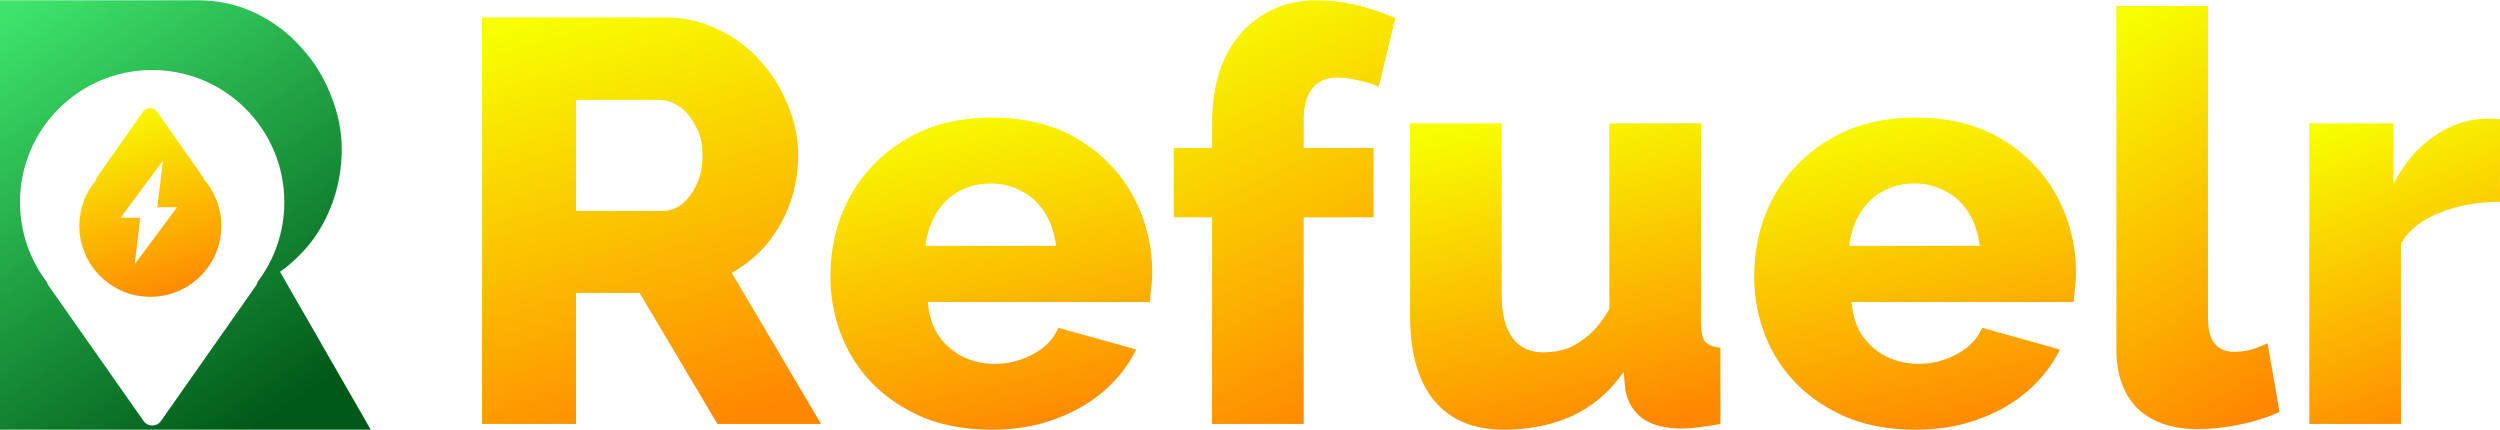
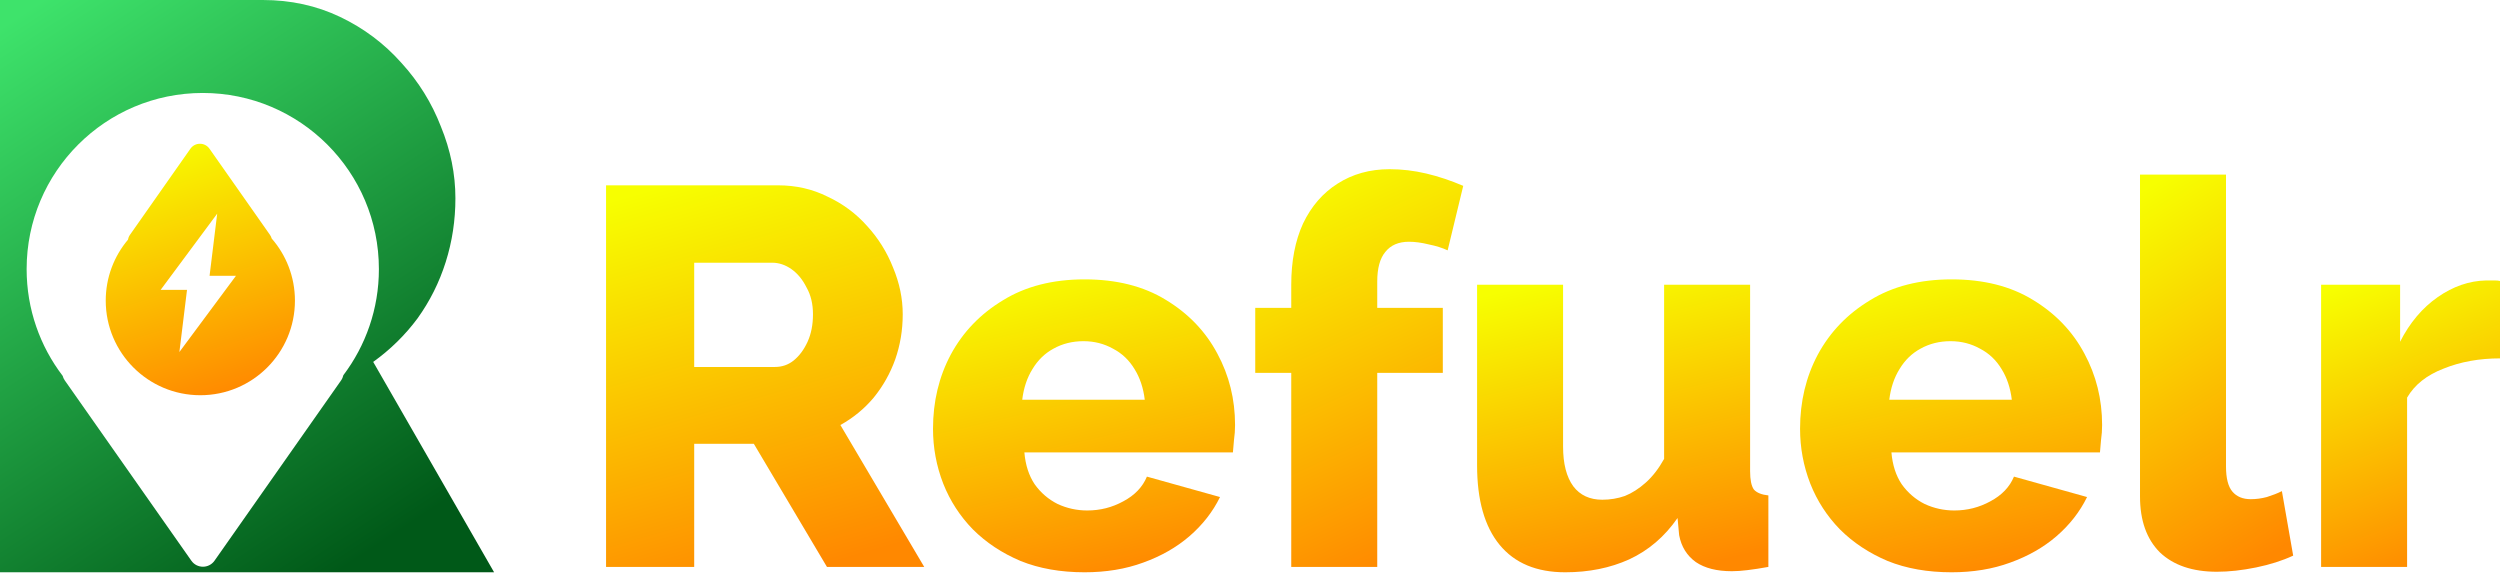
- <svg xmlns="http://www.w3.org/2000/svg" viewBox="0 0 314.36 54" width="314" height="54" role="img" aria-label="Refuelr">
-   <svg x="0" y="0" width="46.62" height="54" viewBox="0 0 79.431 92">
+ <svg xmlns="http://www.w3.org/2000/svg" width="401.9" height="92" viewBox="0 0 401.9 92" fill="none">
+   <g>
    <g id="refuelrLogo">
      <path id="Subtract" fill-rule="evenodd" clip-rule="evenodd" d="M42.243 0C46.734 6.76954e-05 50.881 0.907 54.682 2.721C58.483 4.535 61.765 6.997 64.529 10.107C67.293 13.131 69.41 16.543 70.879 20.343C72.434 24.144 73.212 27.988 73.212 31.876C73.212 35.417 72.693 38.83 71.657 42.113C70.62 45.395 69.108 48.419 67.121 51.184C65.134 53.861 62.758 56.193 59.995 58.18L79.431 92H0V0H42.243ZM32.596 14.945C16.958 14.945 4.281 27.623 4.281 43.261C4.281 49.714 6.44 55.662 10.074 60.424C10.14 60.676 10.253 60.925 10.418 61.16L30.762 90.14C31.668 91.429 33.579 91.429 34.484 90.14L54.829 61.16C55.016 60.893 55.135 60.608 55.196 60.321C58.783 55.576 60.912 49.668 60.912 43.261C60.912 27.623 48.234 14.945 32.596 14.945Z" fill="url(#paint0_linear_105_522)" />
      <path id="Subtract_2" d="M30.612 23.908C31.357 22.846 32.931 22.846 33.676 23.908L43.402 37.761C43.532 37.946 43.62 38.143 43.675 38.341C46.004 41.013 47.414 44.506 47.414 48.328C47.414 56.727 40.605 63.536 32.206 63.536C23.807 63.536 16.999 56.727 16.998 48.328C16.998 44.6 18.341 41.185 20.568 38.54C20.611 38.274 20.714 38.008 20.887 37.761L30.612 23.908ZM25.825 46.598H30.064L28.838 56.592L37.93 44.343H33.69L34.916 34.349L25.825 46.598Z" fill="url(#paint1_linear_105_522)" />
    </g>
    <defs>
      <linearGradient id="paint0_linear_105_522" x1="1.705" y1="2.841" x2="58.528" y2="89.213" gradientUnits="userSpaceOnUse">
        <stop offset="0.004" stop-color="#3EE36B" />
        <stop offset="1" stop-color="#005918" />
      </linearGradient>
      <linearGradient id="paint1_linear_105_522" x1="23.866" y1="22.729" x2="36.935" y2="63.642" gradientUnits="userSpaceOnUse">
        <stop stop-color="#F7FF00" />
        <stop offset="1" stop-color="#FF8800" />
      </linearGradient>
    </defs>
-   </svg>
-   <svg x="60.62" y="0" width="253.735" height="54" viewBox="0 0 253.735 54">
+   </g>
+   <g transform="translate(97.43 27.20) scale(1.2)">
    <g id="Refuelr">
      <path id="Vector" d="M253.735 25.344C250.951 25.344 248.431 25.8 246.175 26.712C243.919 27.576 242.287 28.872 241.279 30.6V53.28H229.759V15.48H240.343V23.112C241.639 20.568 243.319 18.576 245.383 17.136C247.447 15.696 249.607 14.952 251.863 14.904C252.391 14.904 252.775 14.904 253.015 14.904C253.303 14.904 253.543 14.928 253.735 14.976V25.344Z" fill="url(#paint0_linear_105_482)" />
      <path id="Vector_2" d="M205.498 0.72H217.018V39.816C217.018 41.4 217.306 42.528 217.882 43.2C218.458 43.872 219.274 44.208 220.33 44.208C221.05 44.208 221.77 44.112 222.49 43.92C223.258 43.68 223.93 43.416 224.506 43.128L226.018 51.768C224.578 52.44 222.922 52.968 221.05 53.352C219.178 53.736 217.426 53.928 215.794 53.928C212.53 53.928 209.986 53.064 208.162 51.336C206.386 49.56 205.498 47.064 205.498 43.848V0.72Z" fill="url(#paint1_linear_105_482)" />
      <path id="Vector_3" d="M180.261 54C177.045 54 174.189 53.496 171.693 52.488C169.197 51.432 167.061 50.016 165.285 48.24C163.557 46.464 162.237 44.424 161.325 42.12C160.413 39.768 159.957 37.32 159.957 34.776C159.957 31.128 160.749 27.816 162.333 24.84C163.965 21.816 166.293 19.392 169.317 17.568C172.341 15.696 175.989 14.76 180.261 14.76C184.533 14.76 188.157 15.672 191.133 17.496C194.157 19.32 196.461 21.72 198.045 24.696C199.629 27.624 200.421 30.816 200.421 34.272C200.421 34.944 200.373 35.616 200.277 36.288C200.229 36.912 200.181 37.464 200.133 37.944H172.197C172.341 39.624 172.797 41.04 173.565 42.192C174.381 43.344 175.413 44.232 176.661 44.856C177.909 45.432 179.229 45.72 180.621 45.72C182.349 45.72 183.957 45.312 185.445 44.496C186.981 43.68 188.037 42.576 188.613 41.184L198.405 43.92C197.445 45.888 196.077 47.64 194.301 49.176C192.573 50.664 190.509 51.84 188.109 52.704C185.757 53.568 183.141 54 180.261 54ZM171.909 30.888H188.325C188.133 29.304 187.677 27.936 186.957 26.784C186.237 25.584 185.277 24.672 184.077 24.048C182.877 23.376 181.557 23.04 180.117 23.04C178.629 23.04 177.285 23.376 176.085 24.048C174.933 24.672 173.997 25.584 173.277 26.784C172.557 27.936 172.101 29.304 171.909 30.888Z" fill="url(#paint2_linear_105_482)" />
      <path id="Vector_4" d="M116.688 39.672V15.48H128.208V37.152C128.208 39.456 128.664 41.232 129.576 42.48C130.488 43.68 131.784 44.28 133.464 44.28C134.52 44.28 135.528 44.112 136.488 43.776C137.448 43.392 138.384 42.792 139.296 41.976C140.208 41.16 141.024 40.104 141.744 38.808V15.48H153.264V40.464C153.264 41.616 153.432 42.432 153.768 42.912C154.152 43.344 154.8 43.608 155.712 43.704V53.28C154.656 53.472 153.72 53.616 152.904 53.712C152.136 53.808 151.44 53.856 150.816 53.856C148.8 53.856 147.192 53.448 145.992 52.632C144.792 51.768 144.048 50.568 143.76 49.032L143.544 46.728C141.816 49.224 139.656 51.072 137.064 52.272C134.52 53.424 131.664 54 128.496 54C124.656 54 121.728 52.776 119.712 50.328C117.696 47.88 116.688 44.328 116.688 39.672Z" fill="url(#paint3_linear_105_482)" />
      <path id="Vector_5" d="M91.793 53.28V27.288H86.969V18.576H91.793V15.48C91.793 12.312 92.321 9.576 93.377 7.272C94.481 4.968 96.017 3.192 97.985 1.944C100.001 0.648 102.329 0 104.969 0C106.601 0 108.233 0.192 109.865 0.576C111.497 0.96 113.153 1.512 114.833 2.232L112.745 10.872C112.025 10.536 111.185 10.272 110.225 10.08C109.265 9.84 108.377 9.72 107.561 9.72C106.169 9.72 105.113 10.176 104.393 11.088C103.673 11.952 103.313 13.272 103.313 15.048V18.576H112.097V27.288H103.313V53.28H91.793Z" fill="url(#paint4_linear_105_482)" />
      <path id="Vector_6" d="M64.105 54C60.889 54 58.033 53.496 55.537 52.488C53.041 51.432 50.905 50.016 49.129 48.24C47.401 46.464 46.081 44.424 45.169 42.12C44.257 39.768 43.801 37.32 43.801 34.776C43.801 31.128 44.593 27.816 46.177 24.84C47.809 21.816 50.137 19.392 53.161 17.568C56.185 15.696 59.833 14.76 64.105 14.76C68.377 14.76 72.001 15.672 74.977 17.496C78.001 19.32 80.305 21.72 81.889 24.696C83.473 27.624 84.265 30.816 84.265 34.272C84.265 34.944 84.217 35.616 84.121 36.288C84.073 36.912 84.025 37.464 83.977 37.944H56.041C56.185 39.624 56.641 41.04 57.409 42.192C58.225 43.344 59.257 44.232 60.505 44.856C61.753 45.432 63.073 45.72 64.465 45.72C66.193 45.72 67.801 45.312 69.289 44.496C70.825 43.68 71.881 42.576 72.457 41.184L82.249 43.92C81.289 45.888 79.921 47.64 78.145 49.176C76.417 50.664 74.353 51.84 71.953 52.704C69.601 53.568 66.985 54 64.105 54ZM55.753 30.888H72.169C71.977 29.304 71.521 27.936 70.801 26.784C70.081 25.584 69.121 24.672 67.921 24.048C66.721 23.376 65.401 23.04 63.961 23.04C62.473 23.04 61.129 23.376 59.929 24.048C58.777 24.672 57.841 25.584 57.121 26.784C56.401 27.936 55.945 29.304 55.753 30.888Z" fill="url(#paint5_linear_105_482)" />
      <path id="Vector_7" d="M0 53.28V2.16H23.04C25.44 2.16 27.648 2.664 29.664 3.672C31.728 4.632 33.504 5.952 34.992 7.632C36.48 9.264 37.632 11.112 38.448 13.176C39.312 15.24 39.744 17.328 39.744 19.44C39.744 21.552 39.408 23.568 38.736 25.488C38.064 27.36 37.104 29.064 35.856 30.6C34.608 32.088 33.12 33.312 31.392 34.272L42.624 53.28H29.592L19.8 36.792H11.808V53.28H0ZM11.808 26.496H22.608C23.568 26.496 24.408 26.208 25.128 25.632C25.896 25.008 26.52 24.168 27 23.112C27.48 22.056 27.72 20.832 27.72 19.44C27.72 18.048 27.432 16.848 26.856 15.84C26.328 14.784 25.656 13.968 24.84 13.392C24.024 12.816 23.16 12.528 22.248 12.528H11.808V26.496Z" fill="url(#paint6_linear_105_482)" />
    </g>
    <defs>
      <linearGradient id="paint0_linear_105_482" x1="235.173" y1="14.541" x2="249.516" y2="51.825" gradientUnits="userSpaceOnUse">
        <stop stop-color="#F7FF00" />
        <stop offset="1" stop-color="#FF8800" />
      </linearGradient>
      <linearGradient id="paint1_linear_105_482" x1="210.131" y1="0.217" x2="236.77" y2="42.96" gradientUnits="userSpaceOnUse">
        <stop stop-color="#F7FF00" />
        <stop offset="1" stop-color="#FF8800" />
      </linearGradient>
      <linearGradient id="paint2_linear_105_482" x1="169.093" y1="14.389" x2="178.769" y2="55.9" gradientUnits="userSpaceOnUse">
        <stop stop-color="#F7FF00" />
        <stop offset="1" stop-color="#FF8800" />
      </linearGradient>
      <linearGradient id="paint3_linear_105_482" x1="125.5" y1="15.116" x2="135.149" y2="55.789" gradientUnits="userSpaceOnUse">
        <stop stop-color="#F7FF00" />
        <stop offset="1" stop-color="#FF8800" />
      </linearGradient>
      <linearGradient id="paint4_linear_105_482" x1="93.261" y1="-0.504" x2="115.809" y2="48.559" gradientUnits="userSpaceOnUse">
        <stop stop-color="#F7FF00" />
        <stop offset="1" stop-color="#FF8800" />
      </linearGradient>
      <linearGradient id="paint5_linear_105_482" x1="52.937" y1="14.389" x2="62.613" y2="55.9" gradientUnits="userSpaceOnUse">
        <stop stop-color="#F7FF00" />
        <stop offset="1" stop-color="#FF8800" />
      </linearGradient>
      <linearGradient id="paint6_linear_105_482" x1="9.624" y1="1.677" x2="24.799" y2="54.319" gradientUnits="userSpaceOnUse">
        <stop stop-color="#F7FF00" />
        <stop offset="1" stop-color="#FF8800" />
      </linearGradient>
    </defs>
-   </svg>
+   </g>
</svg>
